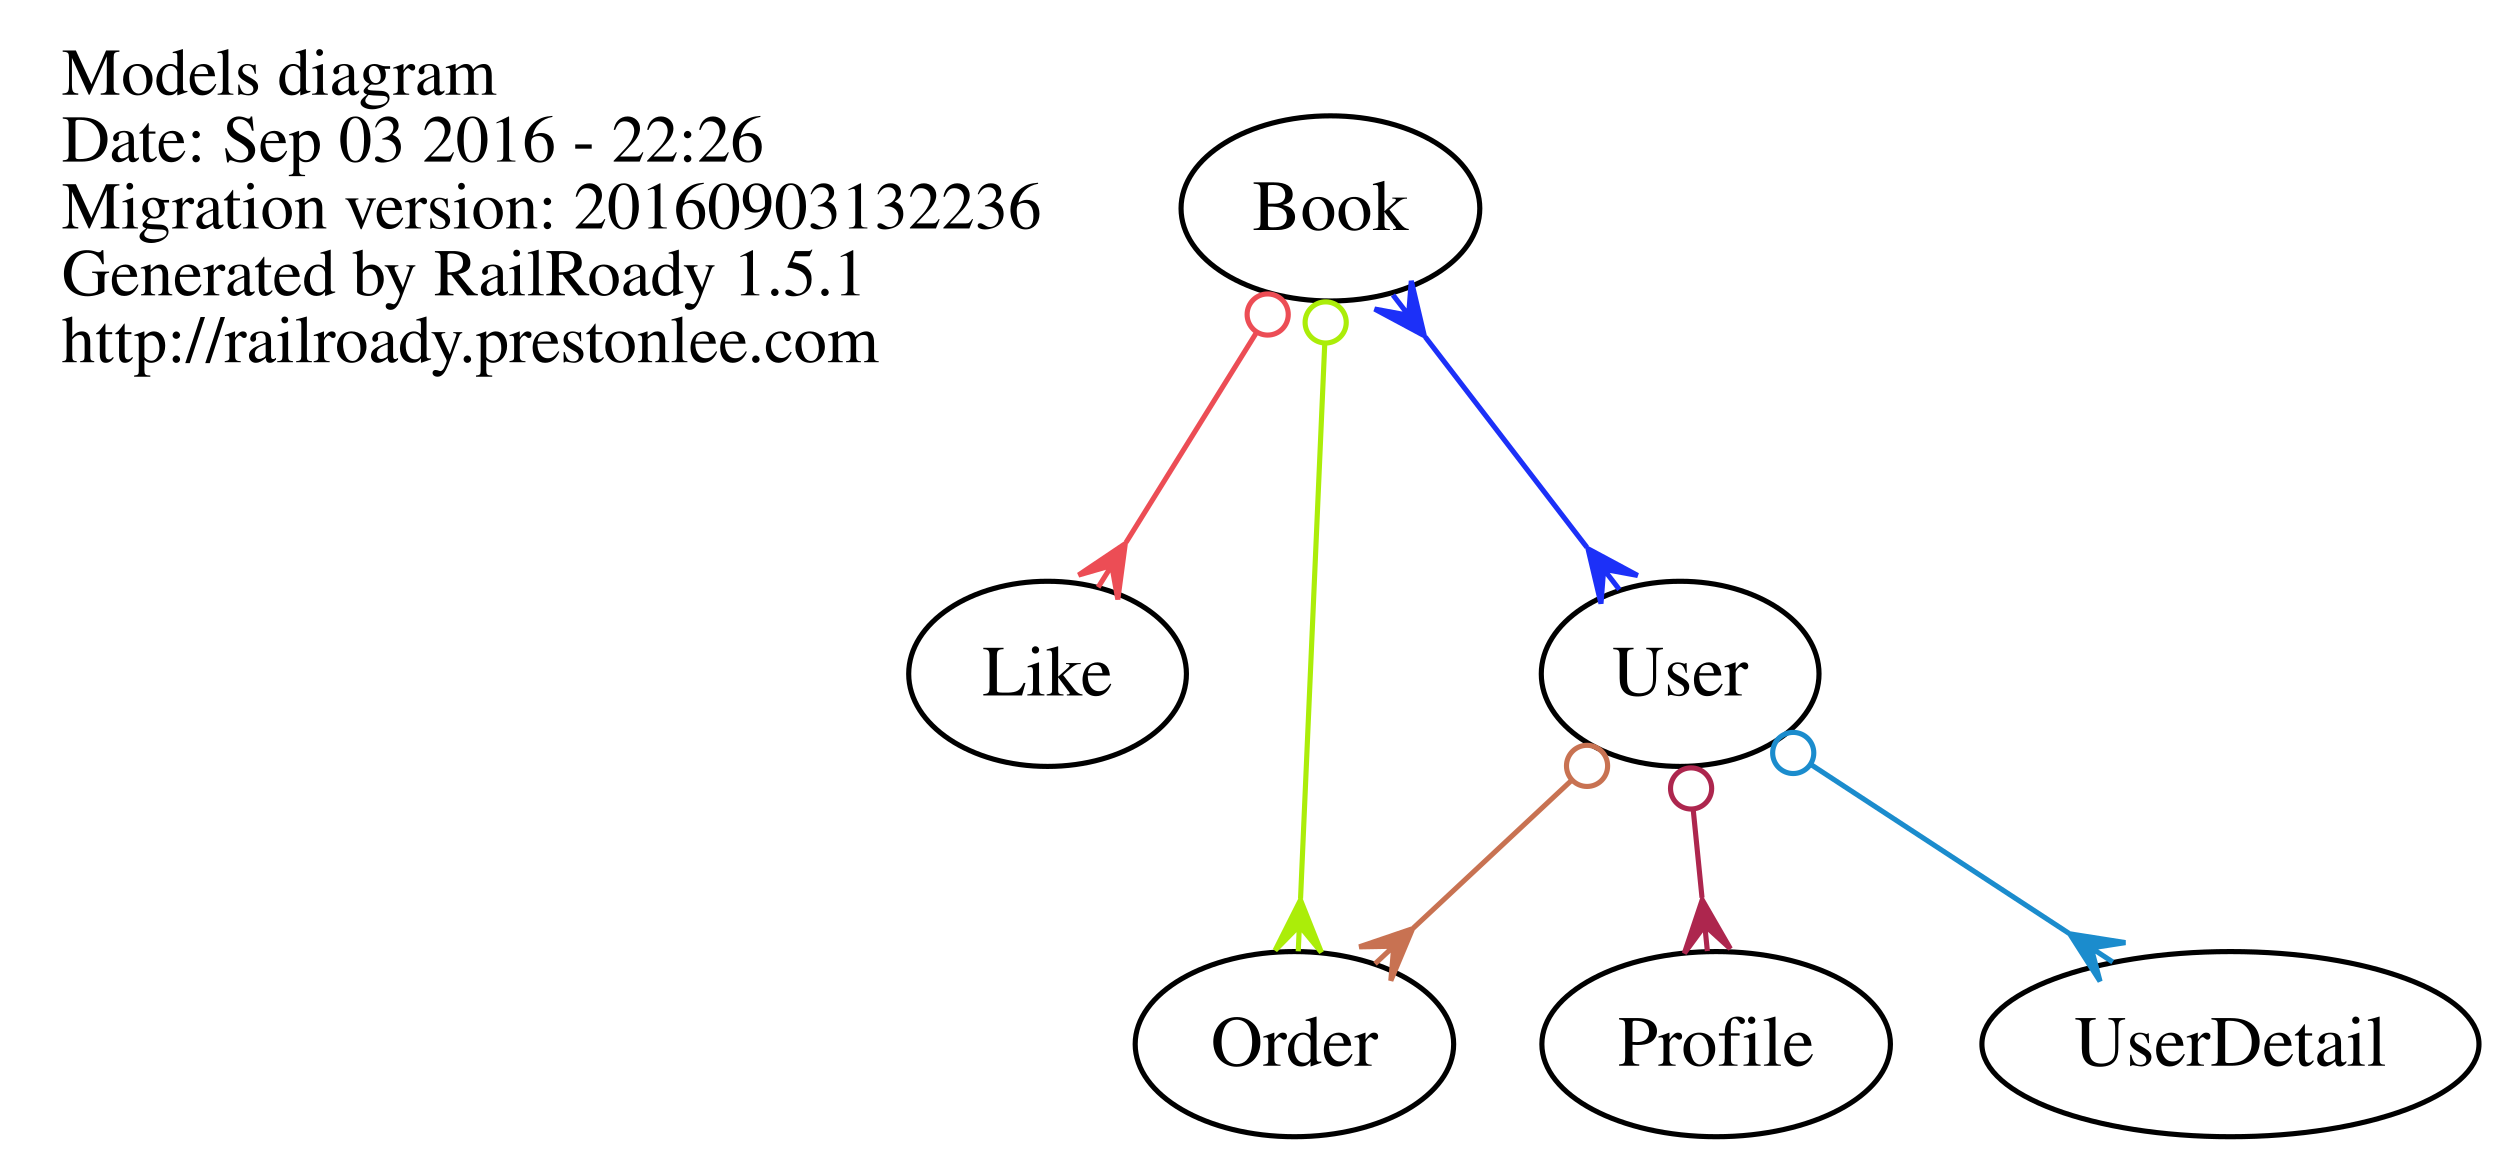
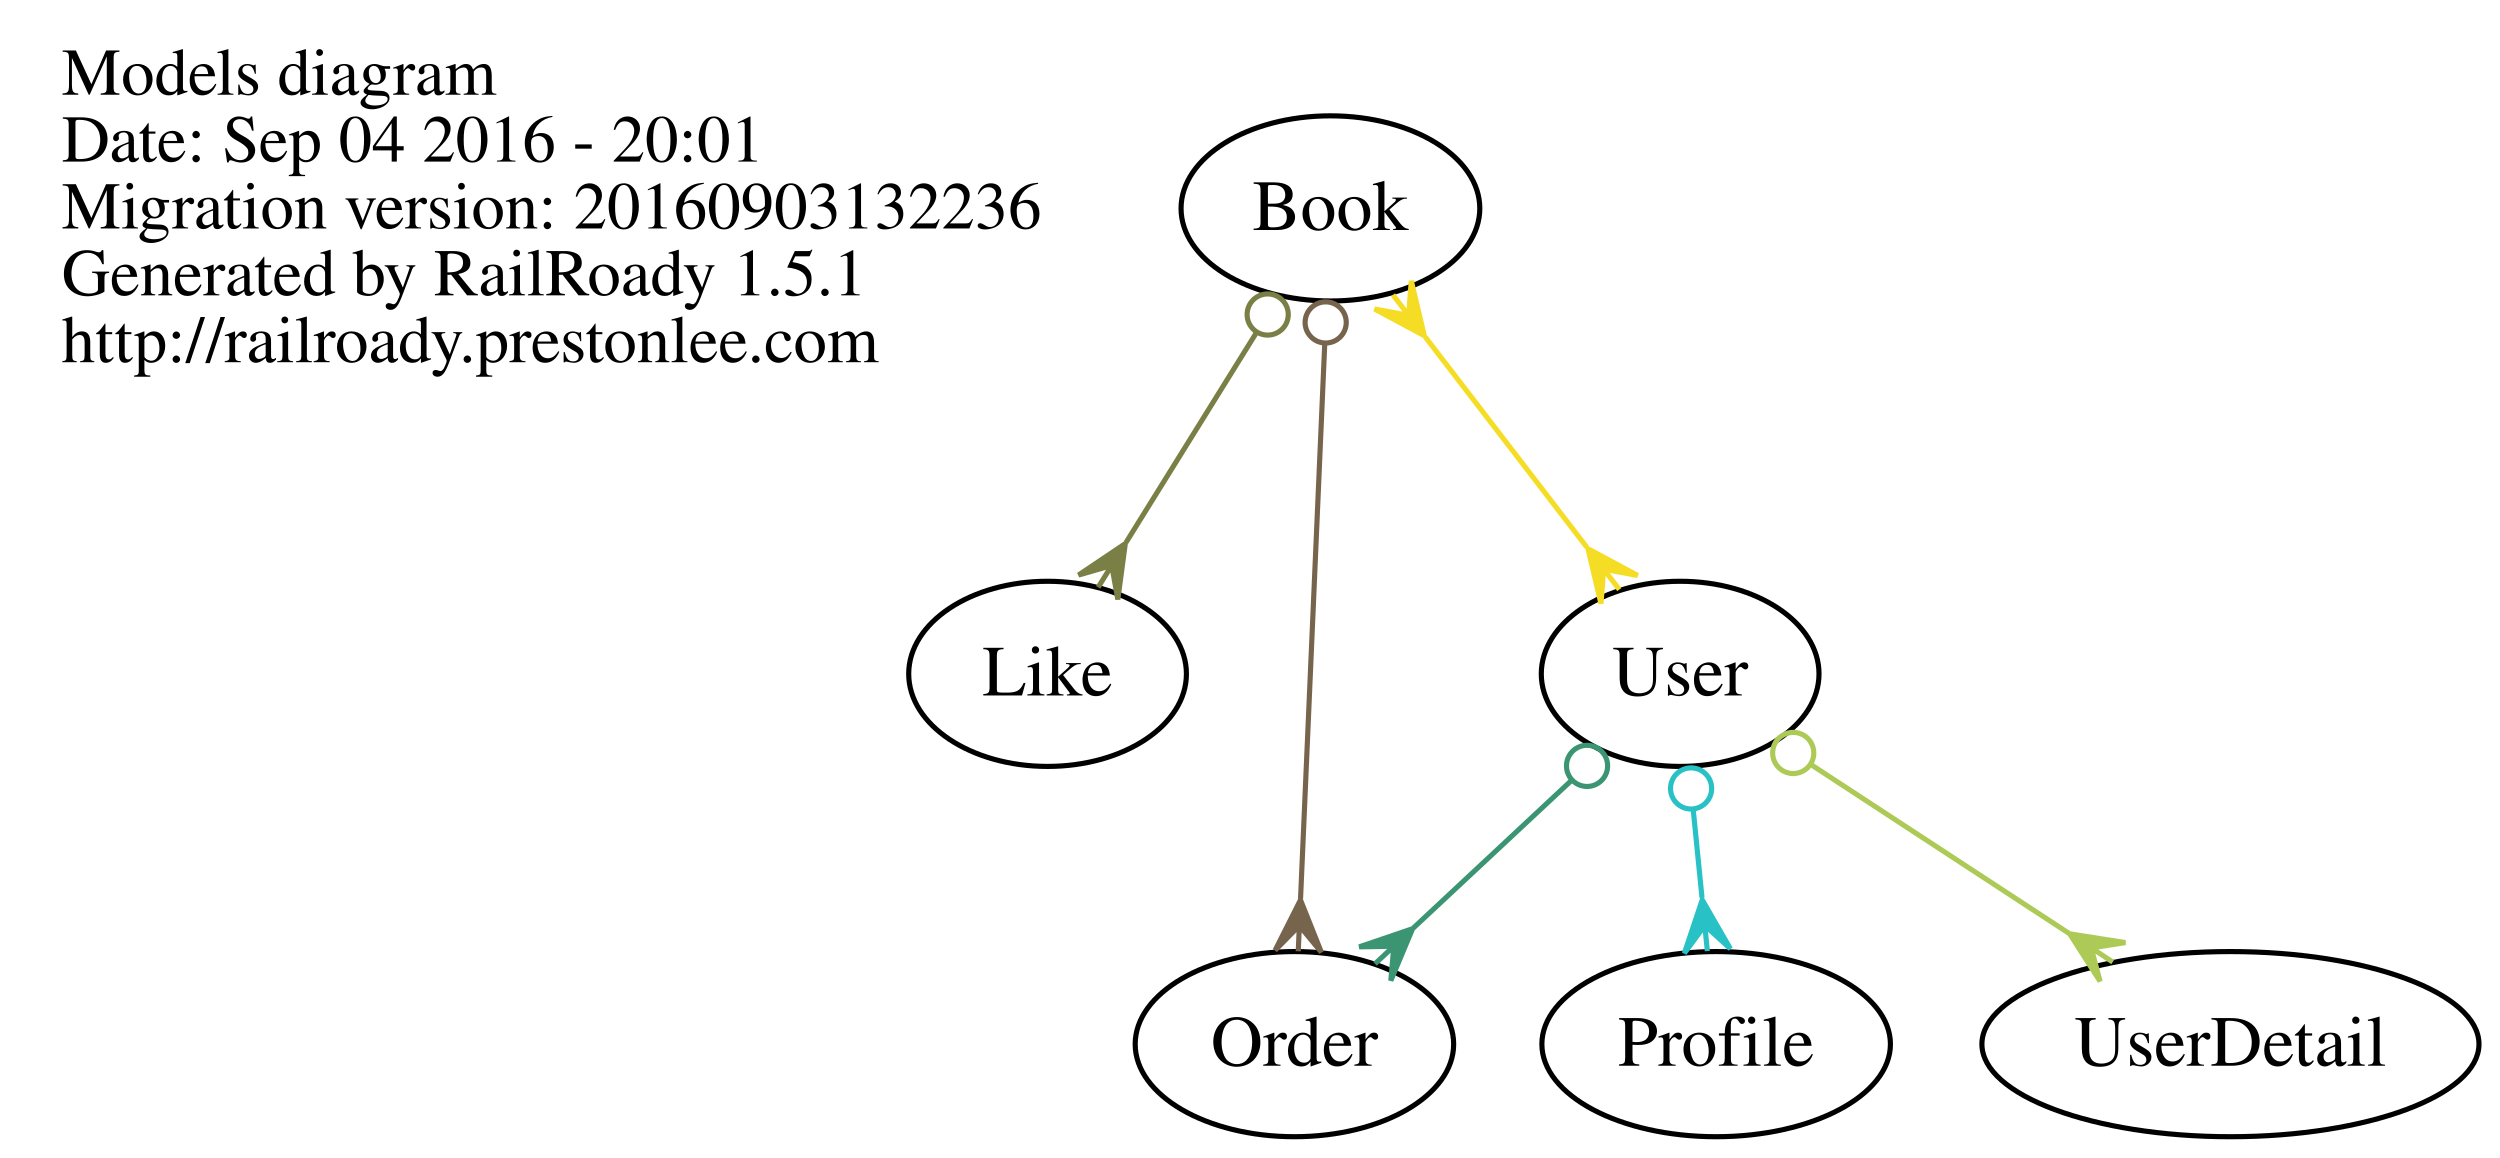
<svg xmlns="http://www.w3.org/2000/svg" width="486pt" height="225pt" viewBox="0.00 0.00 486.10 225.00">
  <g id="graph0" class="graph" transform="scale(1 1) rotate(0) translate(4 221)">
    <polygon fill="none" stroke="none" points="-4,4 -4,-221 482.1,-221 482.1,4 -4,4" />
    <g id="node1" class="node">
      <text text-anchor="start" x="8" y="-202.6" font-family="Times,serif" font-size="13.00">Models diagram</text>
-       <text text-anchor="start" x="8" y="-189.6" font-family="Times,serif" font-size="13.00">Date: Sep 03 2016 - 22:26</text>
+       <text text-anchor="start" x="8" y="-189.6" font-family="Times,serif" font-size="13.00">Date: Sep 04 2016 - 20:01</text>
      <text text-anchor="start" x="8" y="-176.6" font-family="Times,serif" font-size="13.00">Migration version: 20160903132236</text>
      <text text-anchor="start" x="8" y="-163.6" font-family="Times,serif" font-size="13.00">Generated by RailRoady 1.5.1</text>
      <text text-anchor="start" x="8" y="-150.6" font-family="Times,serif" font-size="13.00">http://railroady.prestonlee.com</text>
    </g>
    <g id="node2" class="node">
      <ellipse fill="none" stroke="black" cx="254.688" cy="-180.5" rx="29.043" ry="18" />
      <text text-anchor="middle" x="254.688" y="-176.3" font-family="Times,serif" font-size="14.00">Book</text>
    </g>
    <g id="node3" class="node">
      <ellipse fill="none" stroke="black" cx="199.688" cy="-90" rx="27" ry="18" />
      <text text-anchor="middle" x="199.688" y="-85.8" font-family="Times,serif" font-size="14.00">Like</text>
    </g>
    <g id="edge3" class="edge">
-       <path fill="none" stroke="#ec4d55" d="M240.37,-156.462C232.567,-143.905 222.908,-128.364 214.96,-115.575" />
-       <ellipse fill="none" stroke="#ec4d55" cx="242.489" cy="-159.87" rx="4" ry="4" />
-       <polygon fill="#ec4d55" stroke="#ec4d55" points="214.805,-115.325 213.349,-104.456 212.166,-111.078 209.527,-106.832 209.527,-106.832 209.527,-106.832 212.166,-111.078 205.705,-109.207 214.805,-115.325 214.805,-115.325" />
+       <path fill="none" stroke="#7a7f45" d="M240.37,-156.462C232.567,-143.905 222.908,-128.364 214.96,-115.575" />
+       <ellipse fill="none" stroke="#7a7f45" cx="242.489" cy="-159.87" rx="4" ry="4" />
+       <polygon fill="#7a7f45" stroke="#7a7f45" points="214.805,-115.325 213.349,-104.456 212.166,-111.078 209.527,-106.832 209.527,-106.832 209.527,-106.832 212.166,-111.078 205.705,-109.207 214.805,-115.325 214.805,-115.325" />
    </g>
    <g id="node4" class="node">
      <ellipse fill="none" stroke="black" cx="247.688" cy="-18" rx="30.962" ry="18" />
      <text text-anchor="middle" x="247.688" y="-13.8" font-family="Times,serif" font-size="14.00">Order</text>
    </g>
    <g id="edge1" class="edge">
-       <path fill="none" stroke="#abed09" d="M253.579,-154.079C252.297,-124.675 250.194,-76.455 248.878,-46.284" />
-       <ellipse fill="none" stroke="#abed09" cx="253.764" cy="-158.327" rx="4" ry="4" />
-       <polygon fill="#abed09" stroke="#abed09" points="248.867,-46.043 252.927,-35.857 248.649,-41.048 248.431,-36.053 248.431,-36.053 248.431,-36.053 248.649,-41.048 243.936,-36.249 248.867,-46.043 248.867,-46.043" />
+       <path fill="none" stroke="#76644c" d="M253.579,-154.079C252.297,-124.675 250.194,-76.455 248.878,-46.284" />
+       <ellipse fill="none" stroke="#76644c" cx="253.764" cy="-158.327" rx="4" ry="4" />
+       <polygon fill="#76644c" stroke="#76644c" points="248.867,-46.043 252.927,-35.857 248.649,-41.048 248.431,-36.053 248.431,-36.053 248.431,-36.053 248.649,-41.048 243.936,-36.249 248.867,-46.043 248.867,-46.043" />
    </g>
    <g id="node6" class="node">
      <ellipse fill="none" stroke="black" cx="322.688" cy="-90" rx="27" ry="18" />
      <text text-anchor="middle" x="322.688" y="-85.8" font-family="Times,serif" font-size="14.00">User</text>
    </g>
    <g id="edge2" class="edge">
-       <path fill="none" stroke="#1c30f8" d="M273.127,-155.502C282.888,-142.798 294.831,-127.255 304.547,-114.61" />
-       <polygon fill="#1c30f8" stroke="#1c30f8" points="272.938,-155.748 263.276,-160.936 269.891,-159.713 266.845,-163.678 266.845,-163.678 266.845,-163.678 269.891,-159.713 270.413,-166.42 272.938,-155.748 272.938,-155.748" />
-       <polygon fill="#1c30f8" stroke="#1c30f8" points="304.771,-114.318 314.432,-109.13 307.817,-110.353 310.864,-106.389 310.864,-106.389 310.864,-106.389 307.817,-110.353 307.295,-103.647 304.771,-114.318 304.771,-114.318" />
+       <path fill="none" stroke="#f5dd25" d="M273.127,-155.502C282.888,-142.798 294.831,-127.255 304.547,-114.61" />
+       <polygon fill="#f5dd25" stroke="#f5dd25" points="272.938,-155.748 263.276,-160.936 269.891,-159.713 266.845,-163.678 266.845,-163.678 266.845,-163.678 269.891,-159.713 270.413,-166.42 272.938,-155.748 272.938,-155.748" />
+       <polygon fill="#f5dd25" stroke="#f5dd25" points="304.771,-114.318 314.432,-109.13 307.817,-110.353 310.864,-106.389 310.864,-106.389 310.864,-106.389 307.817,-110.353 307.295,-103.647 304.771,-114.318 304.771,-114.318" />
    </g>
    <g id="node5" class="node">
      <ellipse fill="none" stroke="black" cx="329.688" cy="-18" rx="33.886" ry="18" />
      <text text-anchor="middle" x="329.688" y="-13.8" font-family="Times,serif" font-size="14.00">Profile</text>
    </g>
    <g id="edge6" class="edge">
-       <path fill="none" stroke="#c87252" d="M301.465,-69.192C291.902,-60.266 280.586,-49.705 270.808,-40.579" />
-       <ellipse fill="none" stroke="#c87252" cx="304.586" cy="-72.105" rx="4" ry="4" />
-       <polygon fill="#c87252" stroke="#c87252" points="270.669,-40.45 266.429,-30.337 267.014,-37.038 263.359,-33.626 263.359,-33.626 263.359,-33.626 267.014,-37.038 260.288,-36.916 270.669,-40.45 270.669,-40.45" />
+       <path fill="none" stroke="#3b9573" d="M301.465,-69.192C291.902,-60.266 280.586,-49.705 270.808,-40.579" />
+       <ellipse fill="none" stroke="#3b9573" cx="304.586" cy="-72.105" rx="4" ry="4" />
+       <polygon fill="#3b9573" stroke="#3b9573" points="270.669,-40.45 266.429,-30.337 267.014,-37.038 263.359,-33.626 263.359,-33.626 263.359,-33.626 267.014,-37.038 260.288,-36.916 270.669,-40.45 270.669,-40.45" />
    </g>
    <g id="edge5" class="edge">
-       <path fill="none" stroke="#ad264e" d="M325.224,-63.64C325.781,-58.063 326.375,-52.132 326.94,-46.476" />
-       <ellipse fill="none" stroke="#ad264e" cx="324.816" cy="-67.716" rx="4" ry="4" />
-       <polygon fill="#ad264e" stroke="#ad264e" points="326.982,-46.055 332.455,-36.552 327.48,-41.08 327.977,-36.104 327.977,-36.104 327.977,-36.104 327.48,-41.08 323.5,-35.657 326.982,-46.055 326.982,-46.055" />
+       <path fill="none" stroke="#28c1c5" d="M325.224,-63.64C325.781,-58.063 326.375,-52.132 326.94,-46.476" />
+       <ellipse fill="none" stroke="#28c1c5" cx="324.816" cy="-67.716" rx="4" ry="4" />
+       <polygon fill="#28c1c5" stroke="#28c1c5" points="326.982,-46.055 332.455,-36.552 327.48,-41.08 327.977,-36.104 327.977,-36.104 327.977,-36.104 327.48,-41.08 323.5,-35.657 326.982,-46.055 326.982,-46.055" />
    </g>
    <g id="node7" class="node">
      <ellipse fill="none" stroke="black" cx="429.688" cy="-18" rx="48.325" ry="18" />
      <text text-anchor="middle" x="429.688" y="-13.8" font-family="Times,serif" font-size="14.00">UserDetail</text>
    </g>
    <g id="edge4" class="edge">
-       <path fill="none" stroke="#1b8ccd" d="M348.089,-72.382C363.131,-62.542 382.31,-49.995 398.294,-39.538" />
-       <ellipse fill="none" stroke="#1b8ccd" cx="344.673" cy="-74.617" rx="4" ry="4" />
-       <polygon fill="#1b8ccd" stroke="#1b8ccd" points="398.431,-39.449 409.263,-37.74 402.615,-36.711 406.799,-33.974 406.799,-33.974 406.799,-33.974 402.615,-36.711 404.336,-30.208 398.431,-39.449 398.431,-39.449" />
+       <path fill="none" stroke="#adca57" d="M348.089,-72.382C363.131,-62.542 382.31,-49.995 398.294,-39.538" />
+       <ellipse fill="none" stroke="#adca57" cx="344.673" cy="-74.617" rx="4" ry="4" />
+       <polygon fill="#adca57" stroke="#adca57" points="398.431,-39.449 409.263,-37.74 402.615,-36.711 406.799,-33.974 406.799,-33.974 406.799,-33.974 402.615,-36.711 404.336,-30.208 398.431,-39.449 398.431,-39.449" />
    </g>
  </g>
</svg>
